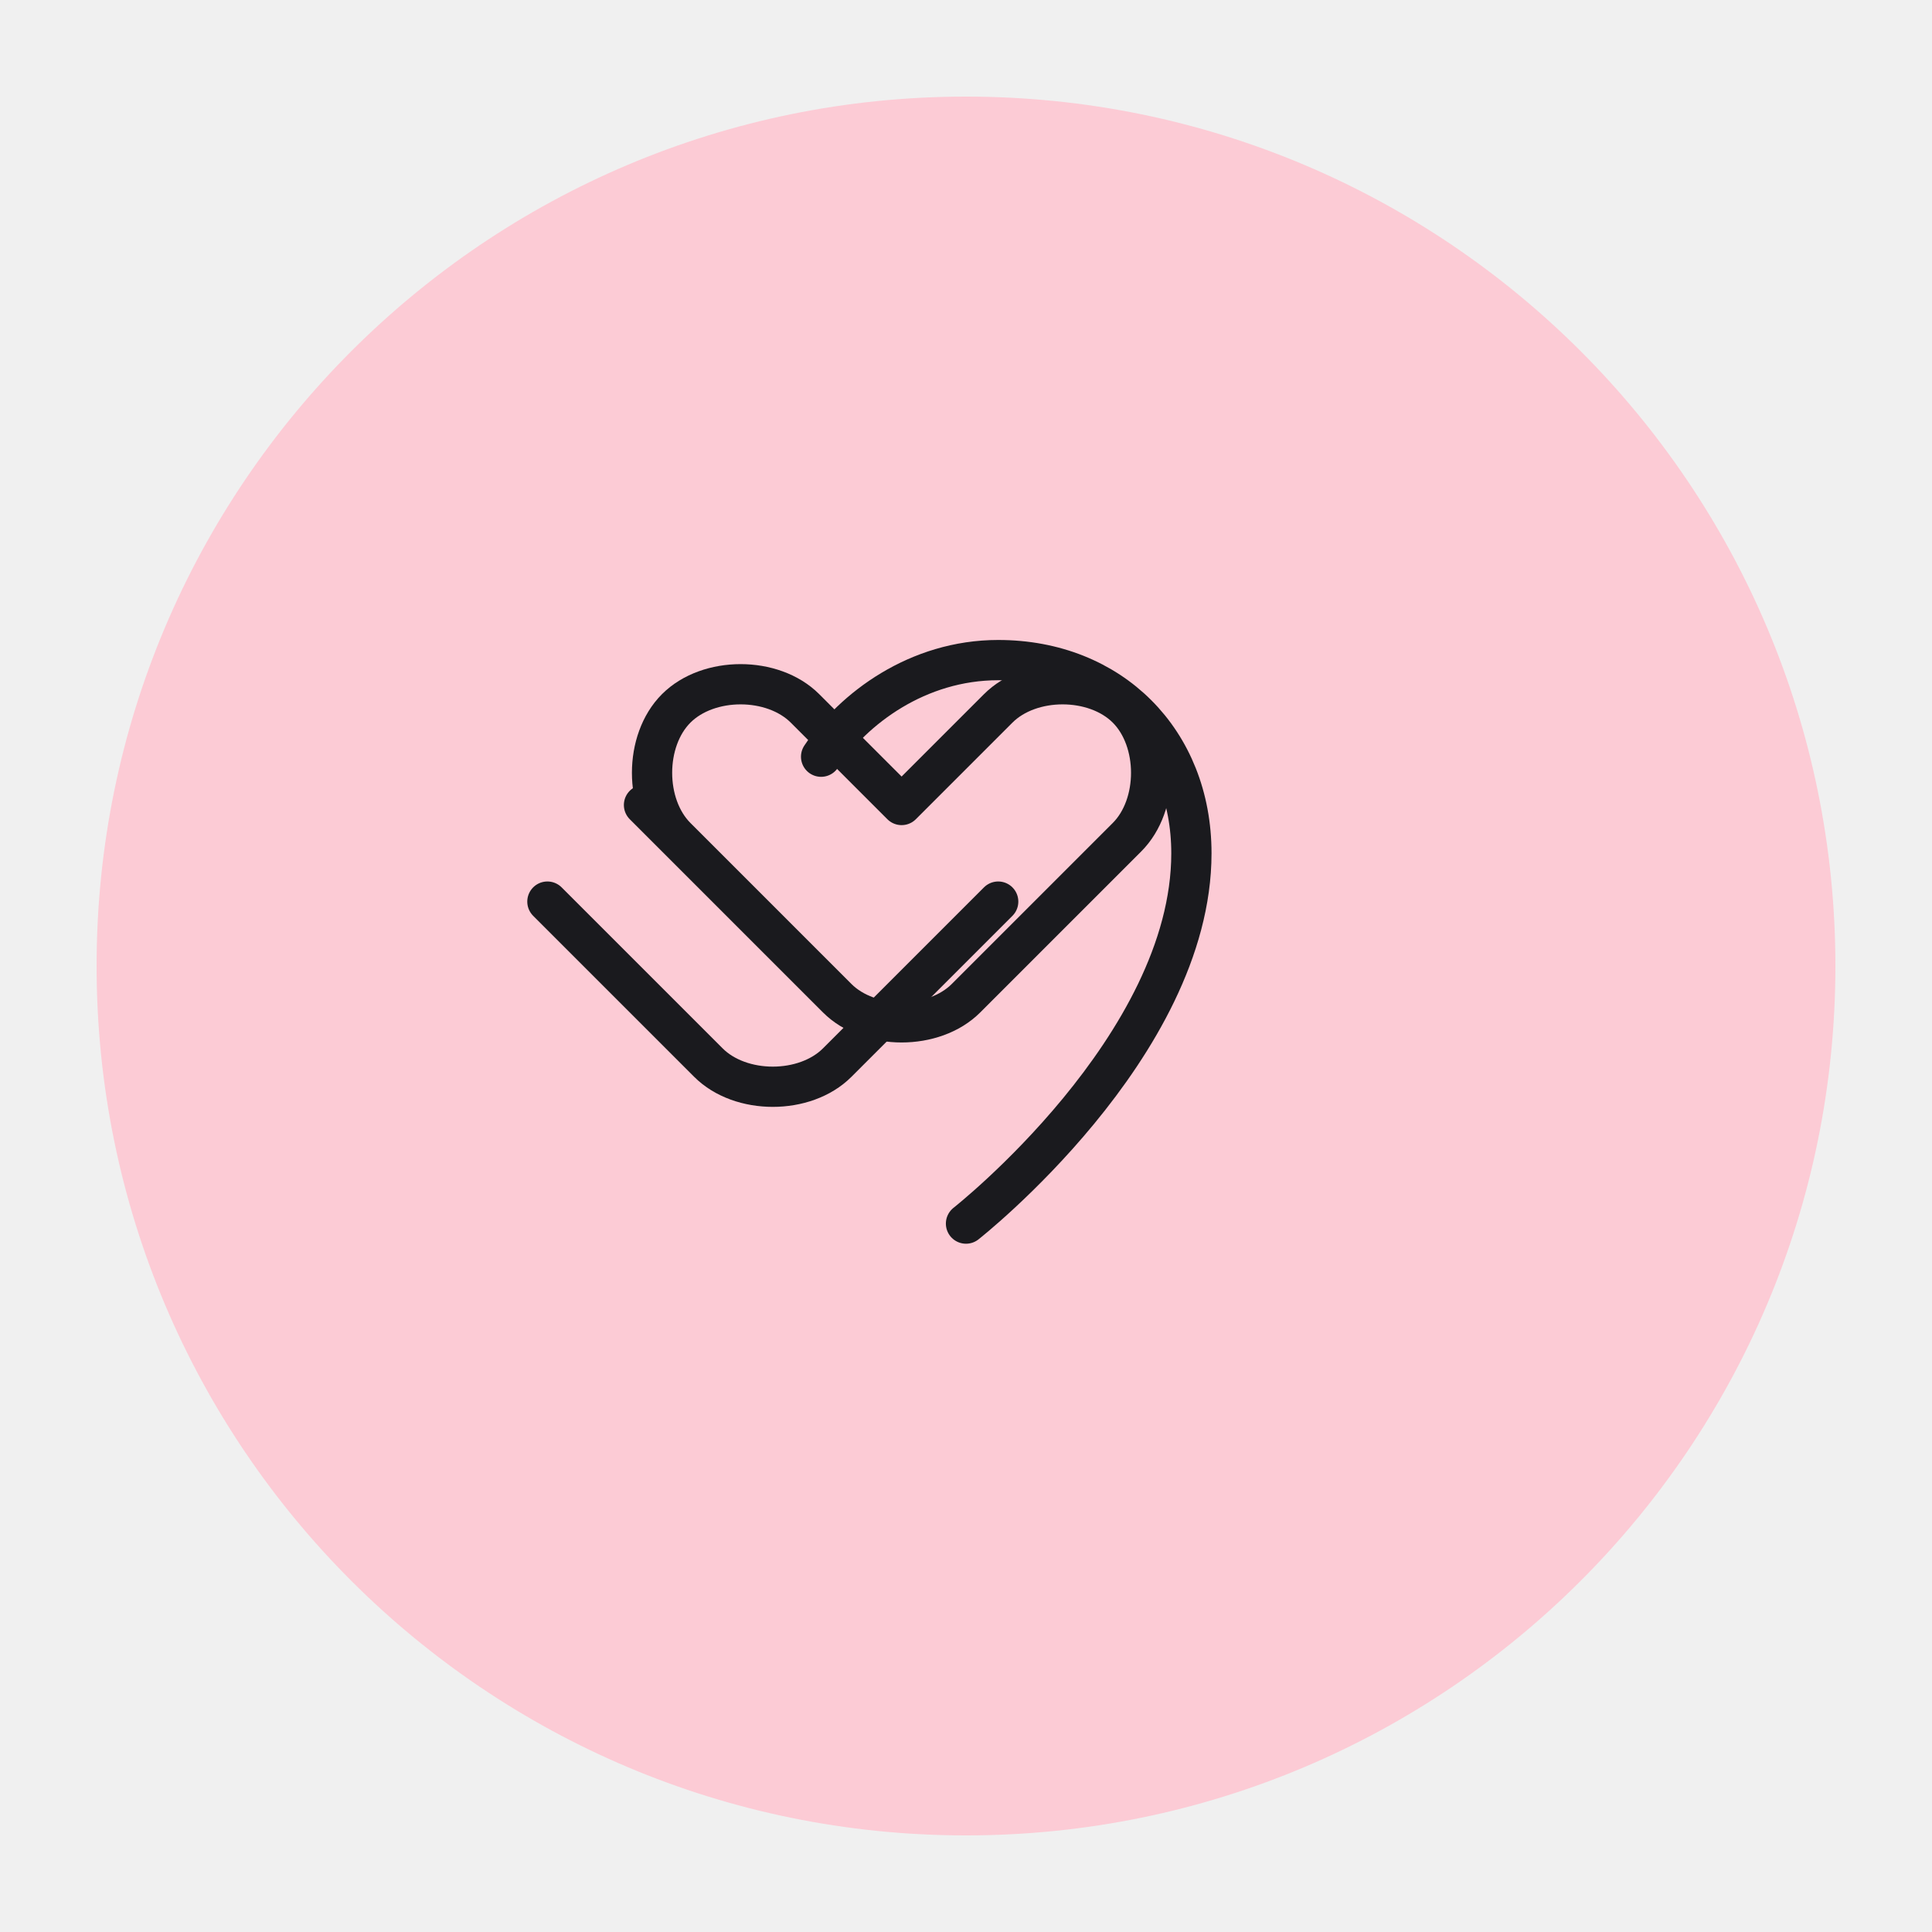
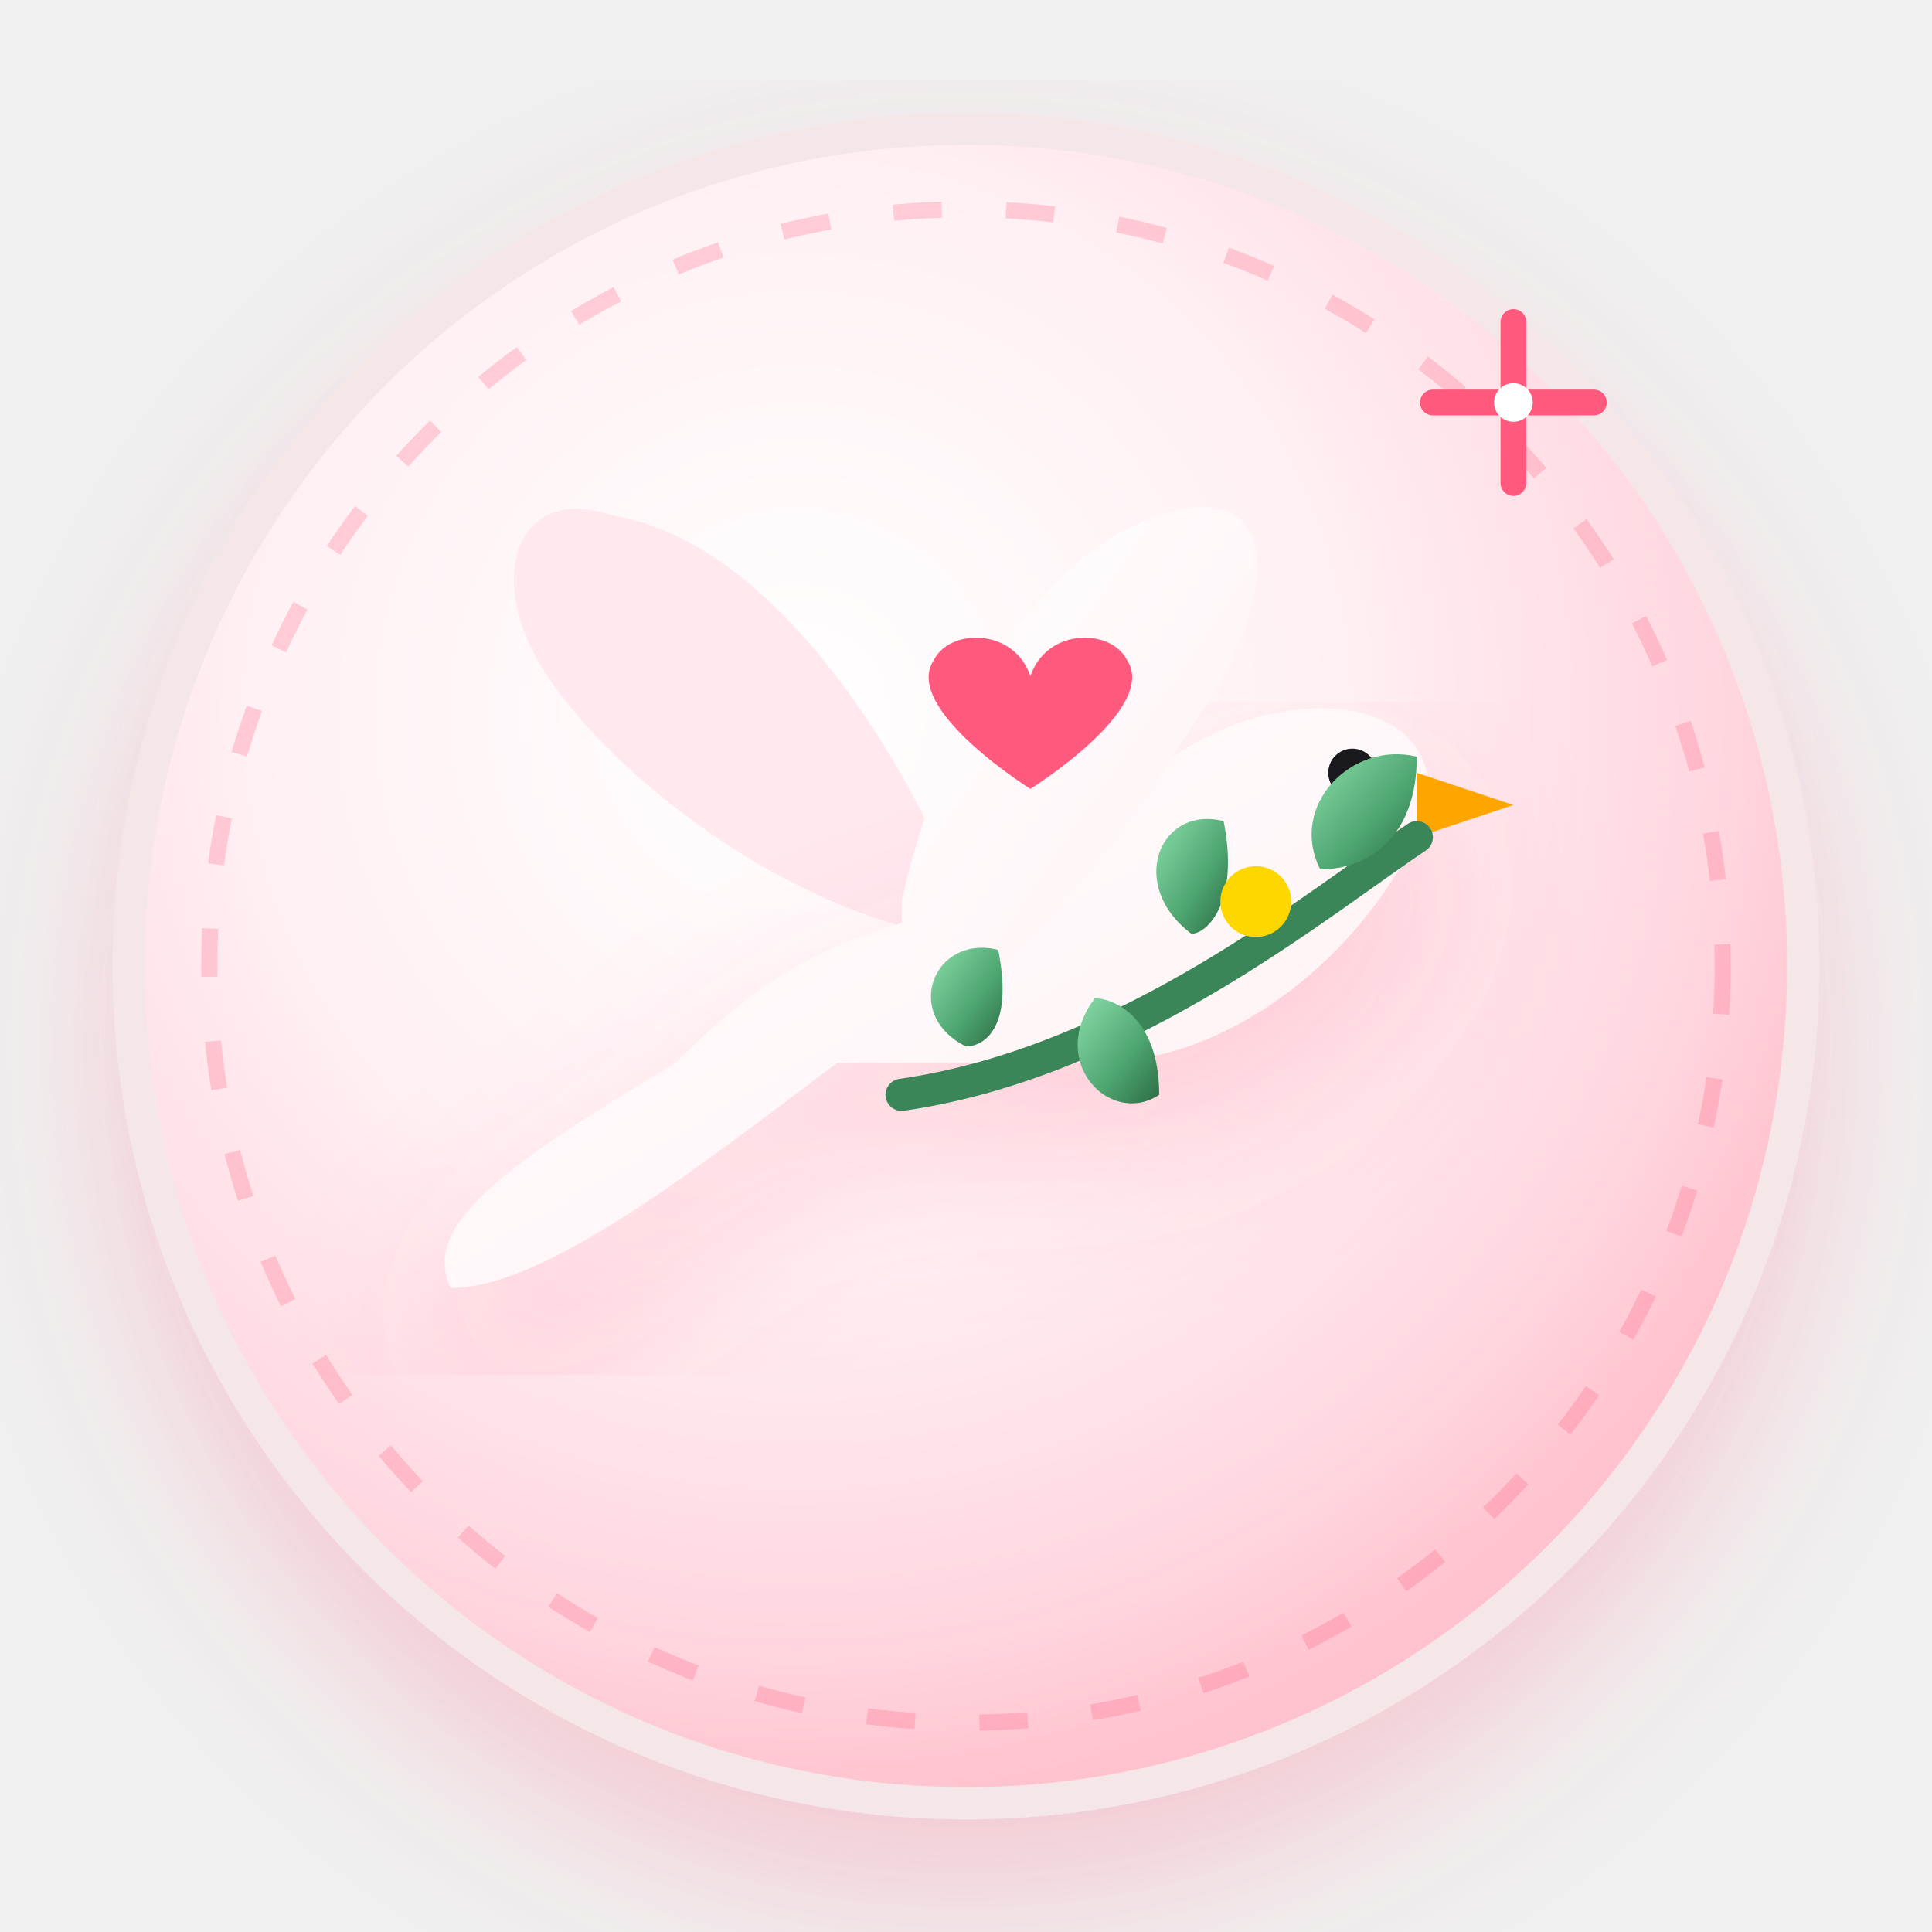
<svg xmlns="http://www.w3.org/2000/svg" width="120" height="120" viewBox="0 0 120 120" fill="none">
-   <circle cx="60" cy="60" r="54" fill="#FFC2CE" fill-opacity="0.8" />
-   <g stroke="#1A1A1E" stroke-width="2.5" stroke-linecap="round" stroke-linejoin="round">
-     <path d="M40 50L52 62C54 64 58 64 60 62L70 52C72 50 72 46 70 44C68 42 64 42 62 44L56 50L50 44C48 42 44 42 42 44C40 46 40 50 42 52L48 58" />
-     <path d="M34 56L44 66C46 68 50 68 52 66L62 56" />
-     <path d="M60 76C60 76 74 65 74 53C74 46 69 41 62 41C57 41 53 44 51 47" />
+   <defs>
+     <radialGradient id="cnf-glow" cx="50%" cy="50%" r="50%">
+       <stop offset="0%" stop-color="#FF5A7E" stop-opacity="0.32" />
+       <stop offset="65%" stop-color="#FFC2CE" stop-opacity="0.18" />
+       <stop offset="100%" stop-color="#FFFBFC" stop-opacity="0" />
+     </radialGradient>
+     <radialGradient id="cnf-disc" cx="40%" cy="35%" r="65%">
+       <stop offset="0%" stop-color="#FFFFFF" />
+       <stop offset="50%" stop-color="#FFF0F3" />
+       <stop offset="85%" stop-color="#FFD6DF" />
+       <stop offset="100%" stop-color="#FFC2CE" />
+     </radialGradient>
+     <linearGradient id="cnf-dove" x1="0%" y1="0%" x2="100%" y2="100%">
+       <stop offset="0%" stop-color="#FFFFFF" />
+       <stop offset="65%" stop-color="#FFF5F7" />
+       <stop offset="100%" stop-color="#FFDCE3" />
+     </linearGradient>
+     <linearGradient id="cnf-olive" x1="0%" y1="0%" x2="100%" y2="100%">
+       <stop offset="0%" stop-color="#8ADCA9" />
+       <stop offset="60%" stop-color="#4CA46F" />
+       <stop offset="100%" stop-color="#2D6B45" />
+     </linearGradient>
+     <filter id="cnf-shadow" x="-15%" y="-15%" width="130%" height="130%">
+       <feDropShadow dx="0" dy="5" stdDeviation="5" flood-color="#FF5A7E" flood-opacity="0.25" />
+     </filter>
+   </defs>
+   <style>
+     .cnf-aura {
+       transform-origin: 60px 60px;
+       animation: cnf-pulse 3.5s ease-in-out infinite;
+     }
+     .cnf-dove-group {
+       transform-origin: 60px 58px;
+       animation: cnf-fly 3.6s ease-in-out infinite;
+     }
+     .cnf-branch {
+       transform-origin: 52px 64px;
+       animation: cnf-branch-sway 2.4s ease-in-out infinite alternate;
+     }
+     .cnf-star {
+       transform-origin: 94px 26px;
+       animation: cnf-twinkle 2.8s ease-in-out infinite;
+     }
+ 
+     @keyframes cnf-pulse {
+       0%, 100% { opacity: 0.6; transform: scale(0.97); }
+       50% { opacity: 1; transform: scale(1.04); }
+     }
+     @keyframes cnf-fly {
+       0%, 100% { transform: translateY(0px) rotate(0deg); }
+       50% { transform: translateY(-3px) rotate(-1.5deg); }
+     }
+     @keyframes cnf-branch-sway {
+       0% { transform: rotate(-2deg); }
+       100% { transform: rotate(3deg); }
+     }
+     @keyframes cnf-twinkle {
+       0%, 100% { opacity: 0.25; transform: scale(0.6) rotate(0deg); }
+       50% { opacity: 1; transform: scale(1.25) rotate(45deg); }
+     }
+   </style>
+   <circle class="cnf-aura" cx="60" cy="60" r="56" fill="url(#cnf-glow)" />
+   <circle cx="60" cy="60" r="52" fill="url(#cnf-disc)" stroke="#F5E6E8" stroke-width="2" filter="url(#cnf-shadow)" />
+   <circle cx="60" cy="60" r="47" stroke="#FF5A7E" stroke-width="1" stroke-opacity="0.25" stroke-dasharray="3 4" fill="none" />
+   <g class="cnf-dove-group">
+     <path d="M58 52C58 52 50 34 38 32C32 30 30 36 34 42C38 48 48 56 58 58V52Z" fill="#FFE8EE" />
+     <path d="M42 66C32 72 26 76 28 80C34 80 44 72 52 66L68 66C76 66 84 60 88 52C90 48 88 44 82 44C76 44 70 48 66 54L54 58C48 60 44 64 42 66Z" fill="url(#cnf-dove)" filter="url(#cnf-shadow)" />
+     <path d="M56 56C56 56 60 36 72 32C78 30 80 34 76 42C70 52 62 62 56 64V56Z" fill="url(#cnf-dove)" />
+     <circle cx="84" cy="48" r="1.5" fill="#1A1A1E" />
+     <polygon points="88,48 94,50 88,52" fill="#FFA500" />
+     <g class="cnf-branch">
+       <path d="M88 52C82 56 70 66 56 68" stroke="#3B8659" stroke-width="2" stroke-linecap="round" fill="none" />
+       <path d="M82 54C80 50 84 46 88 47C88 52 85 54 82 54Z" fill="url(#cnf-olive)" />
+       <path d="M74 58C70 55 72 50 76 51C77 56 75 58 74 58Z" fill="url(#cnf-olive)" />
+       <path d="M68 62C65 66 69 70 72 68C72 63 69 62 68 62Z" fill="url(#cnf-olive)" />
+       <path d="M60 65C56 63 58 58 62 59C63 64 61 65 60 65Z" fill="url(#cnf-olive)" />
+       <circle cx="78" cy="56" r="2.2" fill="#FFD700" />
+     </g>
+     <path d="M64 42C63 39 59 39 58 41C56 44 64 49 64 49C64 49 72 44 70 41C69 39 65 39 64 42Z" fill="#FF5A7E" />
+   </g>
+   <g class="cnf-star">
+     <path d="M94 20V30M89 25H99" stroke="#FF5A7E" stroke-width="1.6" stroke-linecap="round" />
+     <circle cx="94" cy="25" r="1.2" fill="#FFFFFF" />
  </g>
</svg>
